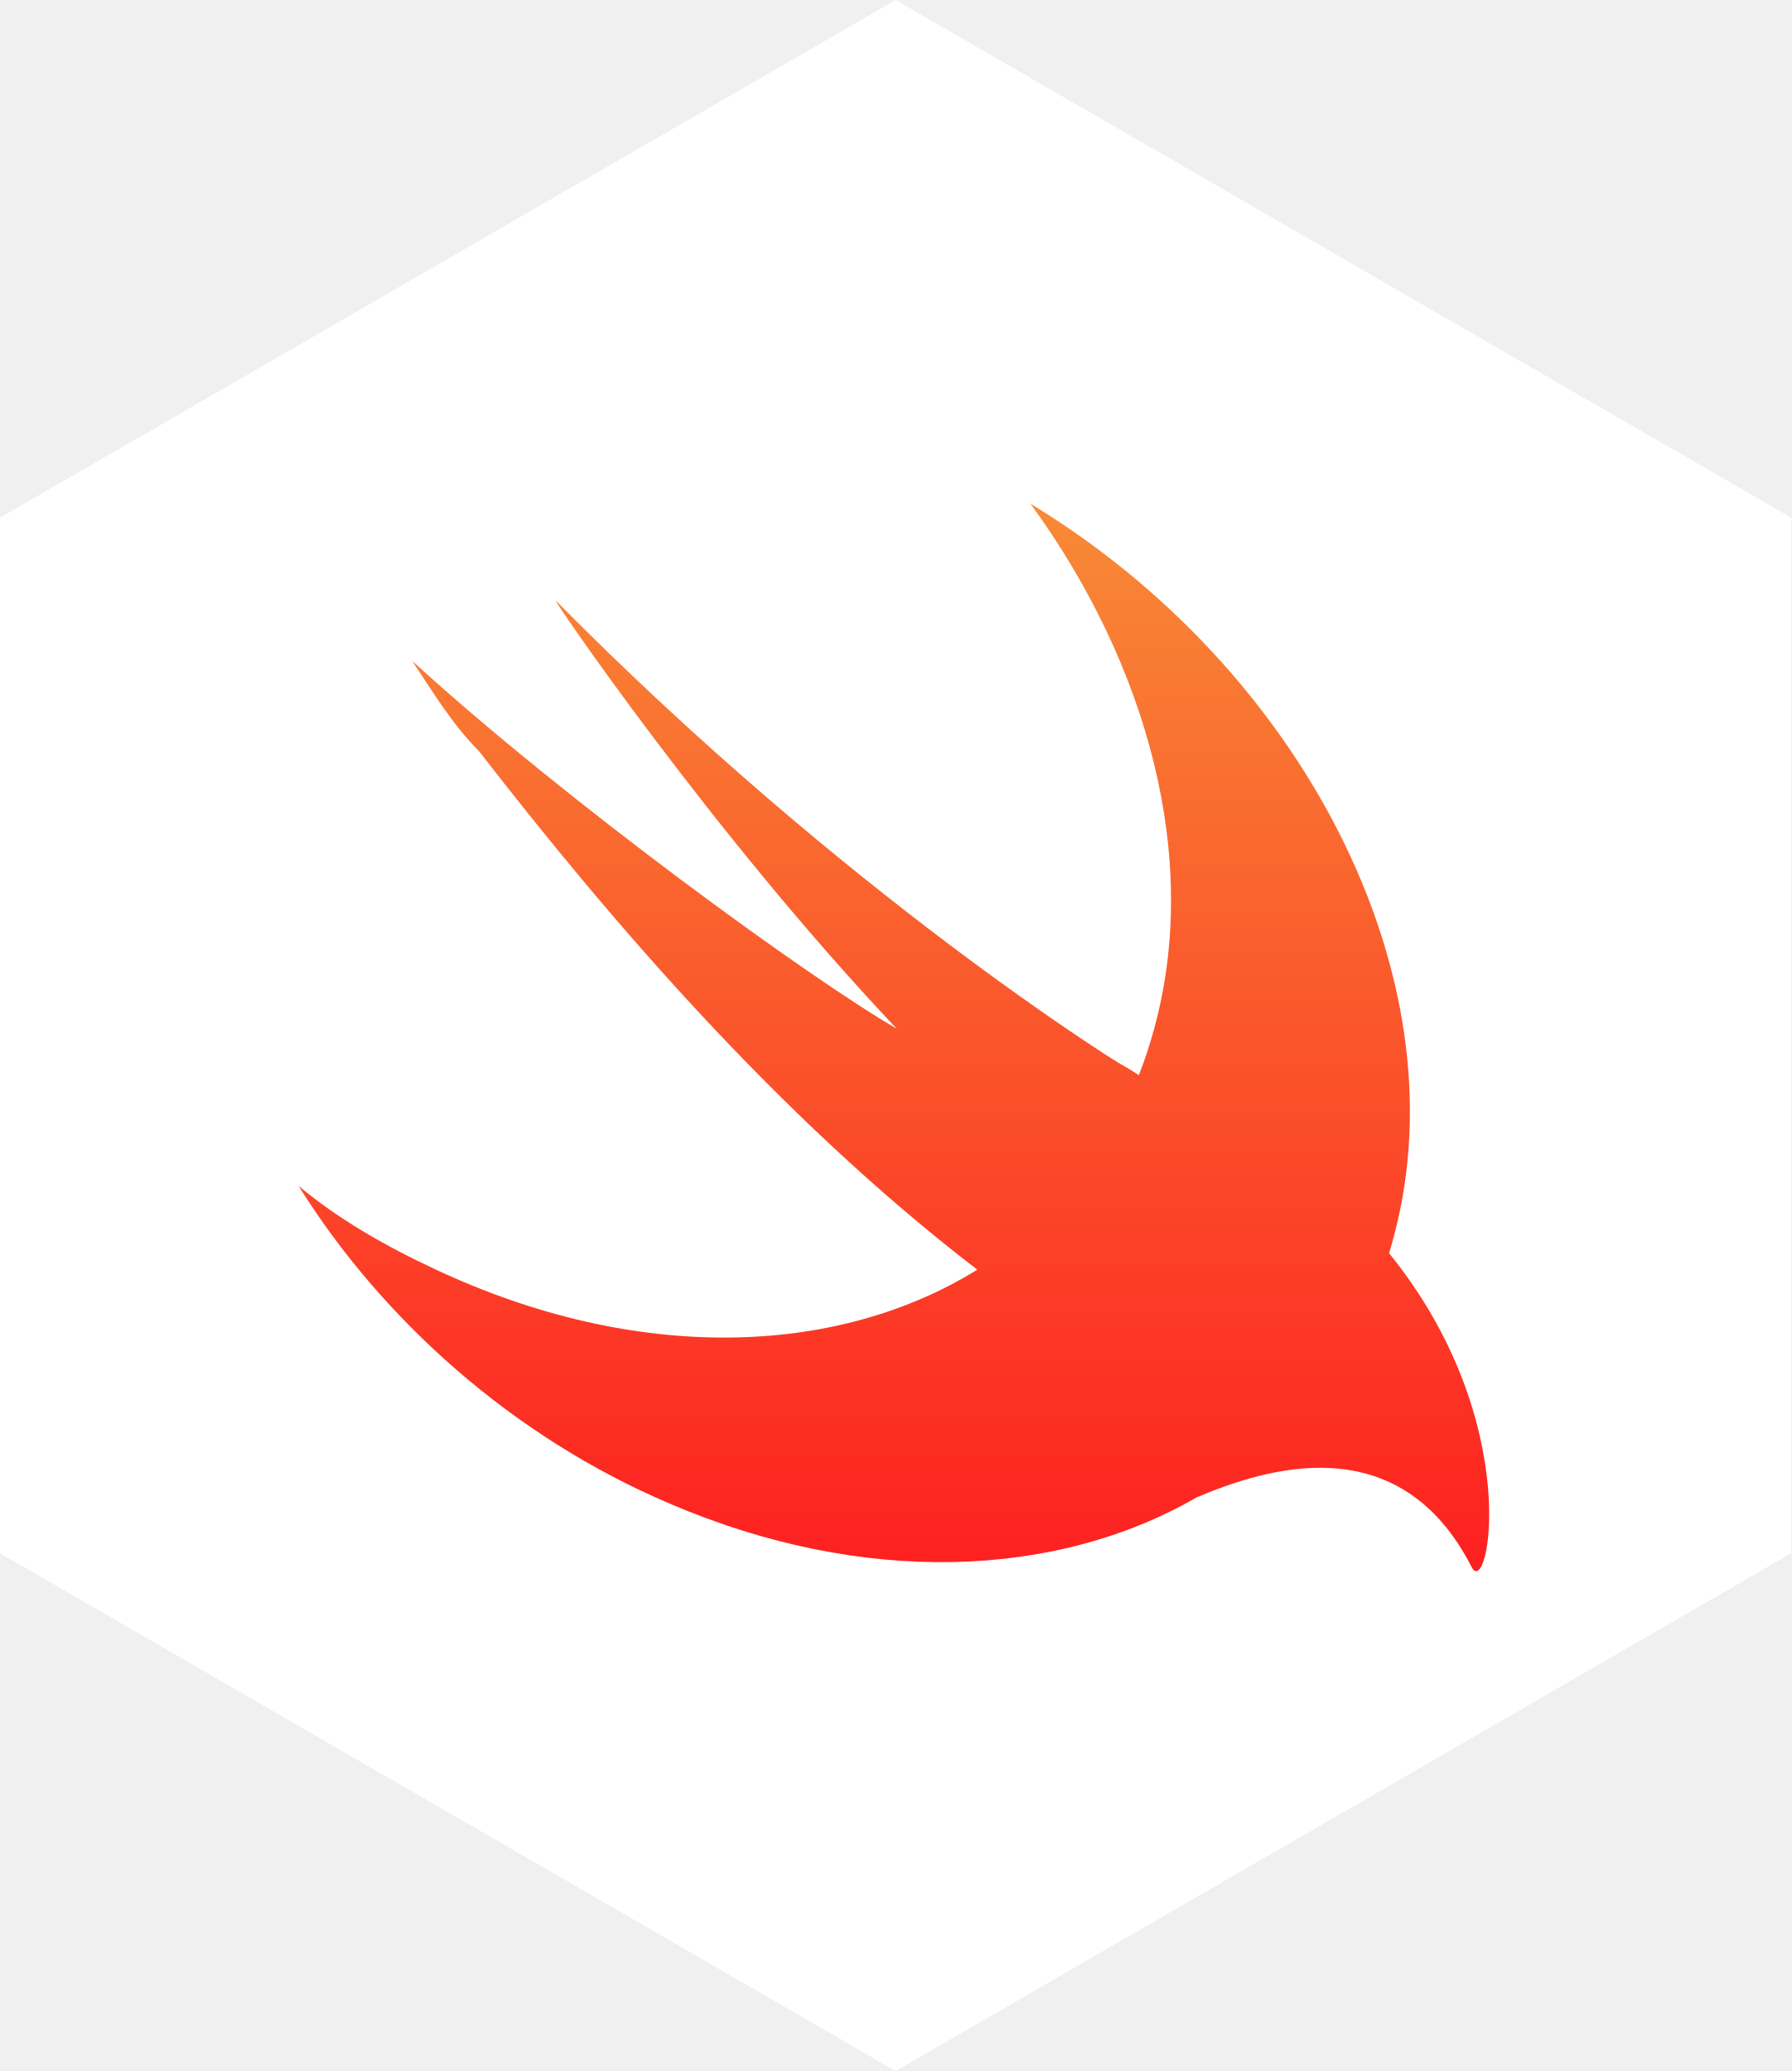
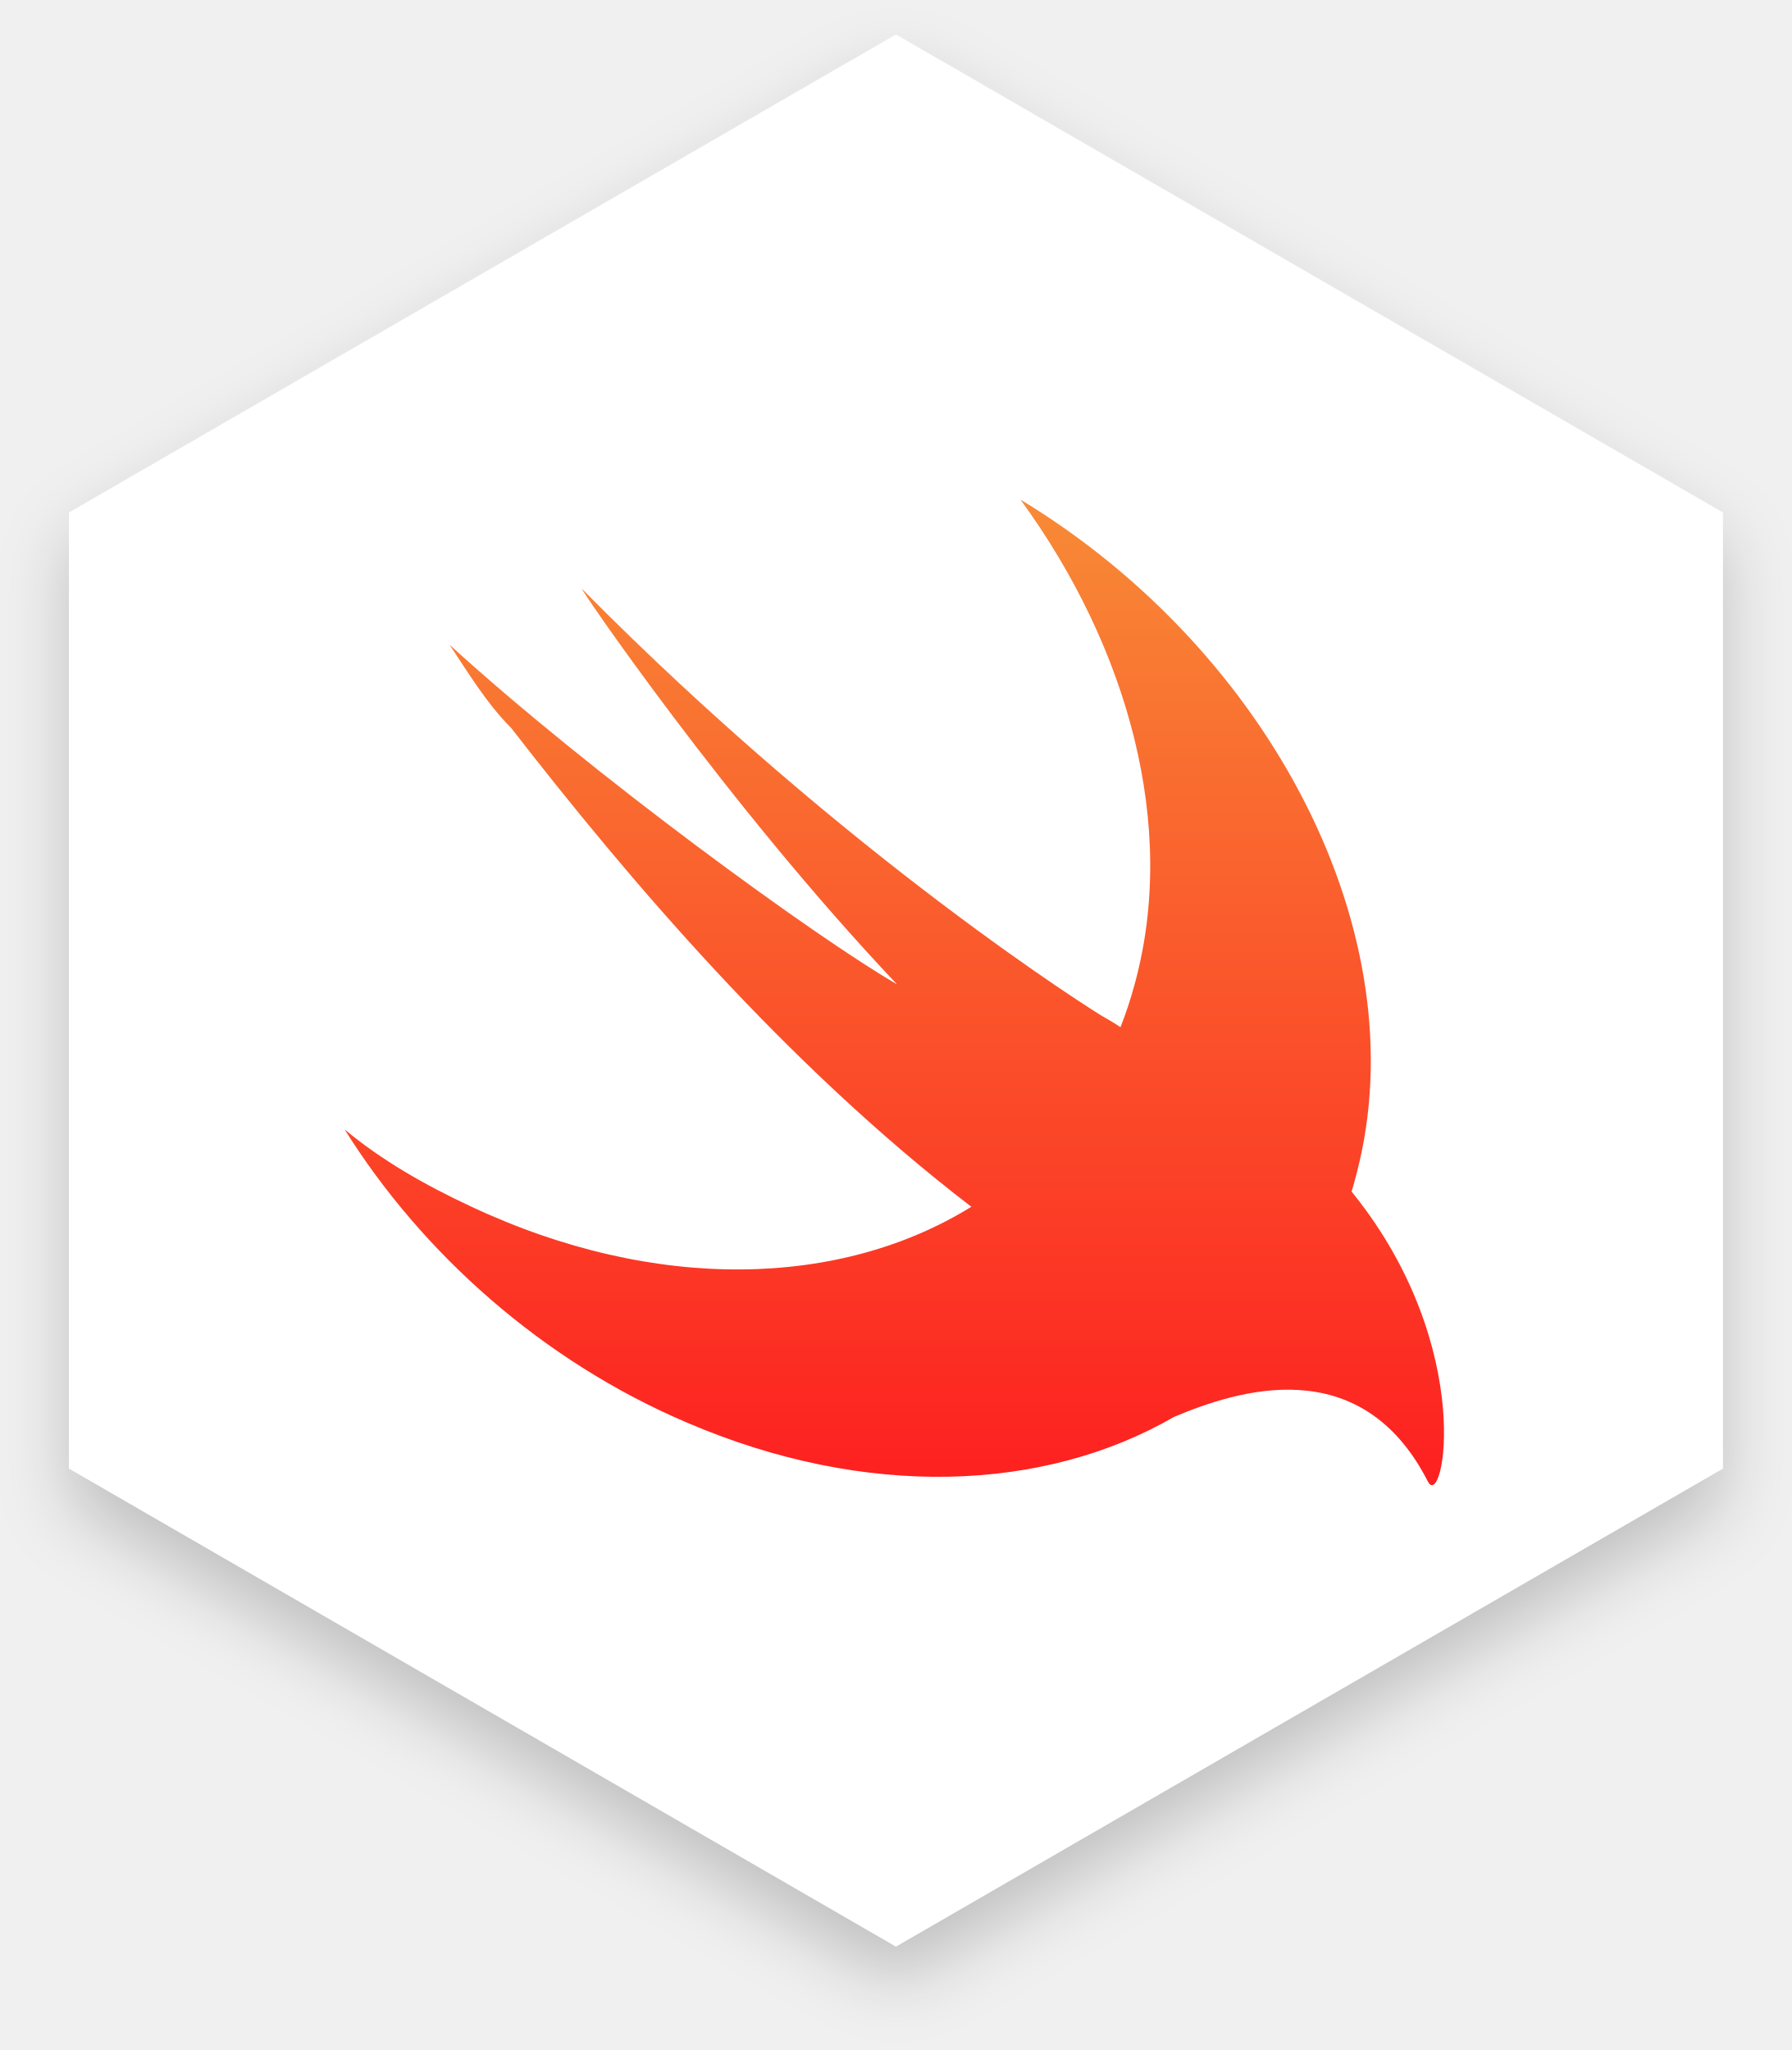
- <svg xmlns="http://www.w3.org/2000/svg" width="96px" height="111px" viewBox="0 0 96 111" version="1.1">
+ <svg xmlns="http://www.w3.org/2000/svg" xmlns:xlink="http://www.w3.org/1999/xlink" width="104px" height="119px" viewBox="0 0 104 119" version="1.1">
  <defs>
-     <linearGradient x1="50%" y1="0%" x2="50%" y2="100%" id="linearGradient-1">
+     <polygon id="path-1" points="48 0 96 27.75 96 83.25 48 111 -2.35633735e-12 83.25 -2.38653541e-12 27.75" />
+     <filter x="-50%" y="-50%" width="200%" height="200%" filterUnits="objectBoundingBox" id="filter-2">
+       <feOffset dx="0" dy="2" in="SourceAlpha" result="shadowOffsetOuter1" />
+       <feGaussianBlur stdDeviation="2" in="shadowOffsetOuter1" result="shadowBlurOuter1" />
+       <feColorMatrix values="0 0 0 0 0   0 0 0 0 0   0 0 0 0 0  0 0 0 0.2 0" type="matrix" in="shadowBlurOuter1" />
+     </filter>
+     <linearGradient x1="50%" y1="0%" x2="50%" y2="100%" id="linearGradient-3">
      <stop stop-color="#F88A36" offset="0%" />
      <stop stop-color="#FD2020" offset="100%" />
    </linearGradient>
  </defs>
  <g id="Page-1" stroke="none" stroke-width="1" fill="none" fill-rule="evenodd">
-     <g id="DesktopHD_Round7_ClientGuides-Copy" transform="translate(-570, -1418)">
+     <g id="DesktopHD_Round7_ClientGuides-Copy" transform="translate(-566, -1416)">
      <g id="clients-copy" transform="translate(389, 1067)">
        <g id="row1">
          <g id="swift" transform="translate(181, 351)">
-             <polygon id="Polygon" fill="#FFFFFF" points="48 0 96 27.75 96 83.25 48 111 -2.35633735e-12 83.25 -2.38653541e-12 27.75" />
-             <g id="Swift_logo" transform="translate(16, 27)" fill="url(#linearGradient-1)">
+             <g id="Polygon">
+               <use fill="black" fill-opacity="1" filter="url(#filter-2)" xlink:href="#path-1" />
+               <use fill="#FFFFFF" fill-rule="evenodd" xlink:href="#path-1" />
+             </g>
+             <g id="Swift_logo" transform="translate(16, 27)" fill="url(#linearGradient-3)">
              <path d="M48.131,53.254 C40.614,57.598 30.28,58.044 19.882,53.586 C11.463,50.002 4.478,43.728 -7.10542736e-15,36.561 C2.149,38.352 4.657,39.787 7.344,41.04 C18.081,46.076 28.817,45.731 36.372,41.053 C36.367,41.048 36.364,41.045 36.361,41.04 C25.613,32.796 16.479,22.043 9.672,13.262 C8.239,11.828 7.164,10.036 6.09,8.423 C14.329,15.95 27.405,25.448 32.061,28.138 C22.211,17.742 13.434,4.839 13.791,5.197 C29.375,20.968 43.884,29.93 43.884,29.93 C44.364,30.2 44.734,30.426 45.032,30.627 C45.346,29.828 45.622,28.998 45.853,28.138 C48.361,18.998 45.496,8.602 39.226,0 C53.734,8.782 62.332,25.269 58.749,39.07 C58.656,39.442 58.554,39.809 58.445,40.17 C58.486,40.22 58.528,40.272 58.57,40.325 C65.734,49.286 63.764,58.784 62.869,56.992 C58.982,49.383 51.788,51.71 48.131,53.254 L48.131,53.254 Z" id="Shape" />
            </g>
          </g>
        </g>
      </g>
    </g>
  </g>
</svg>
